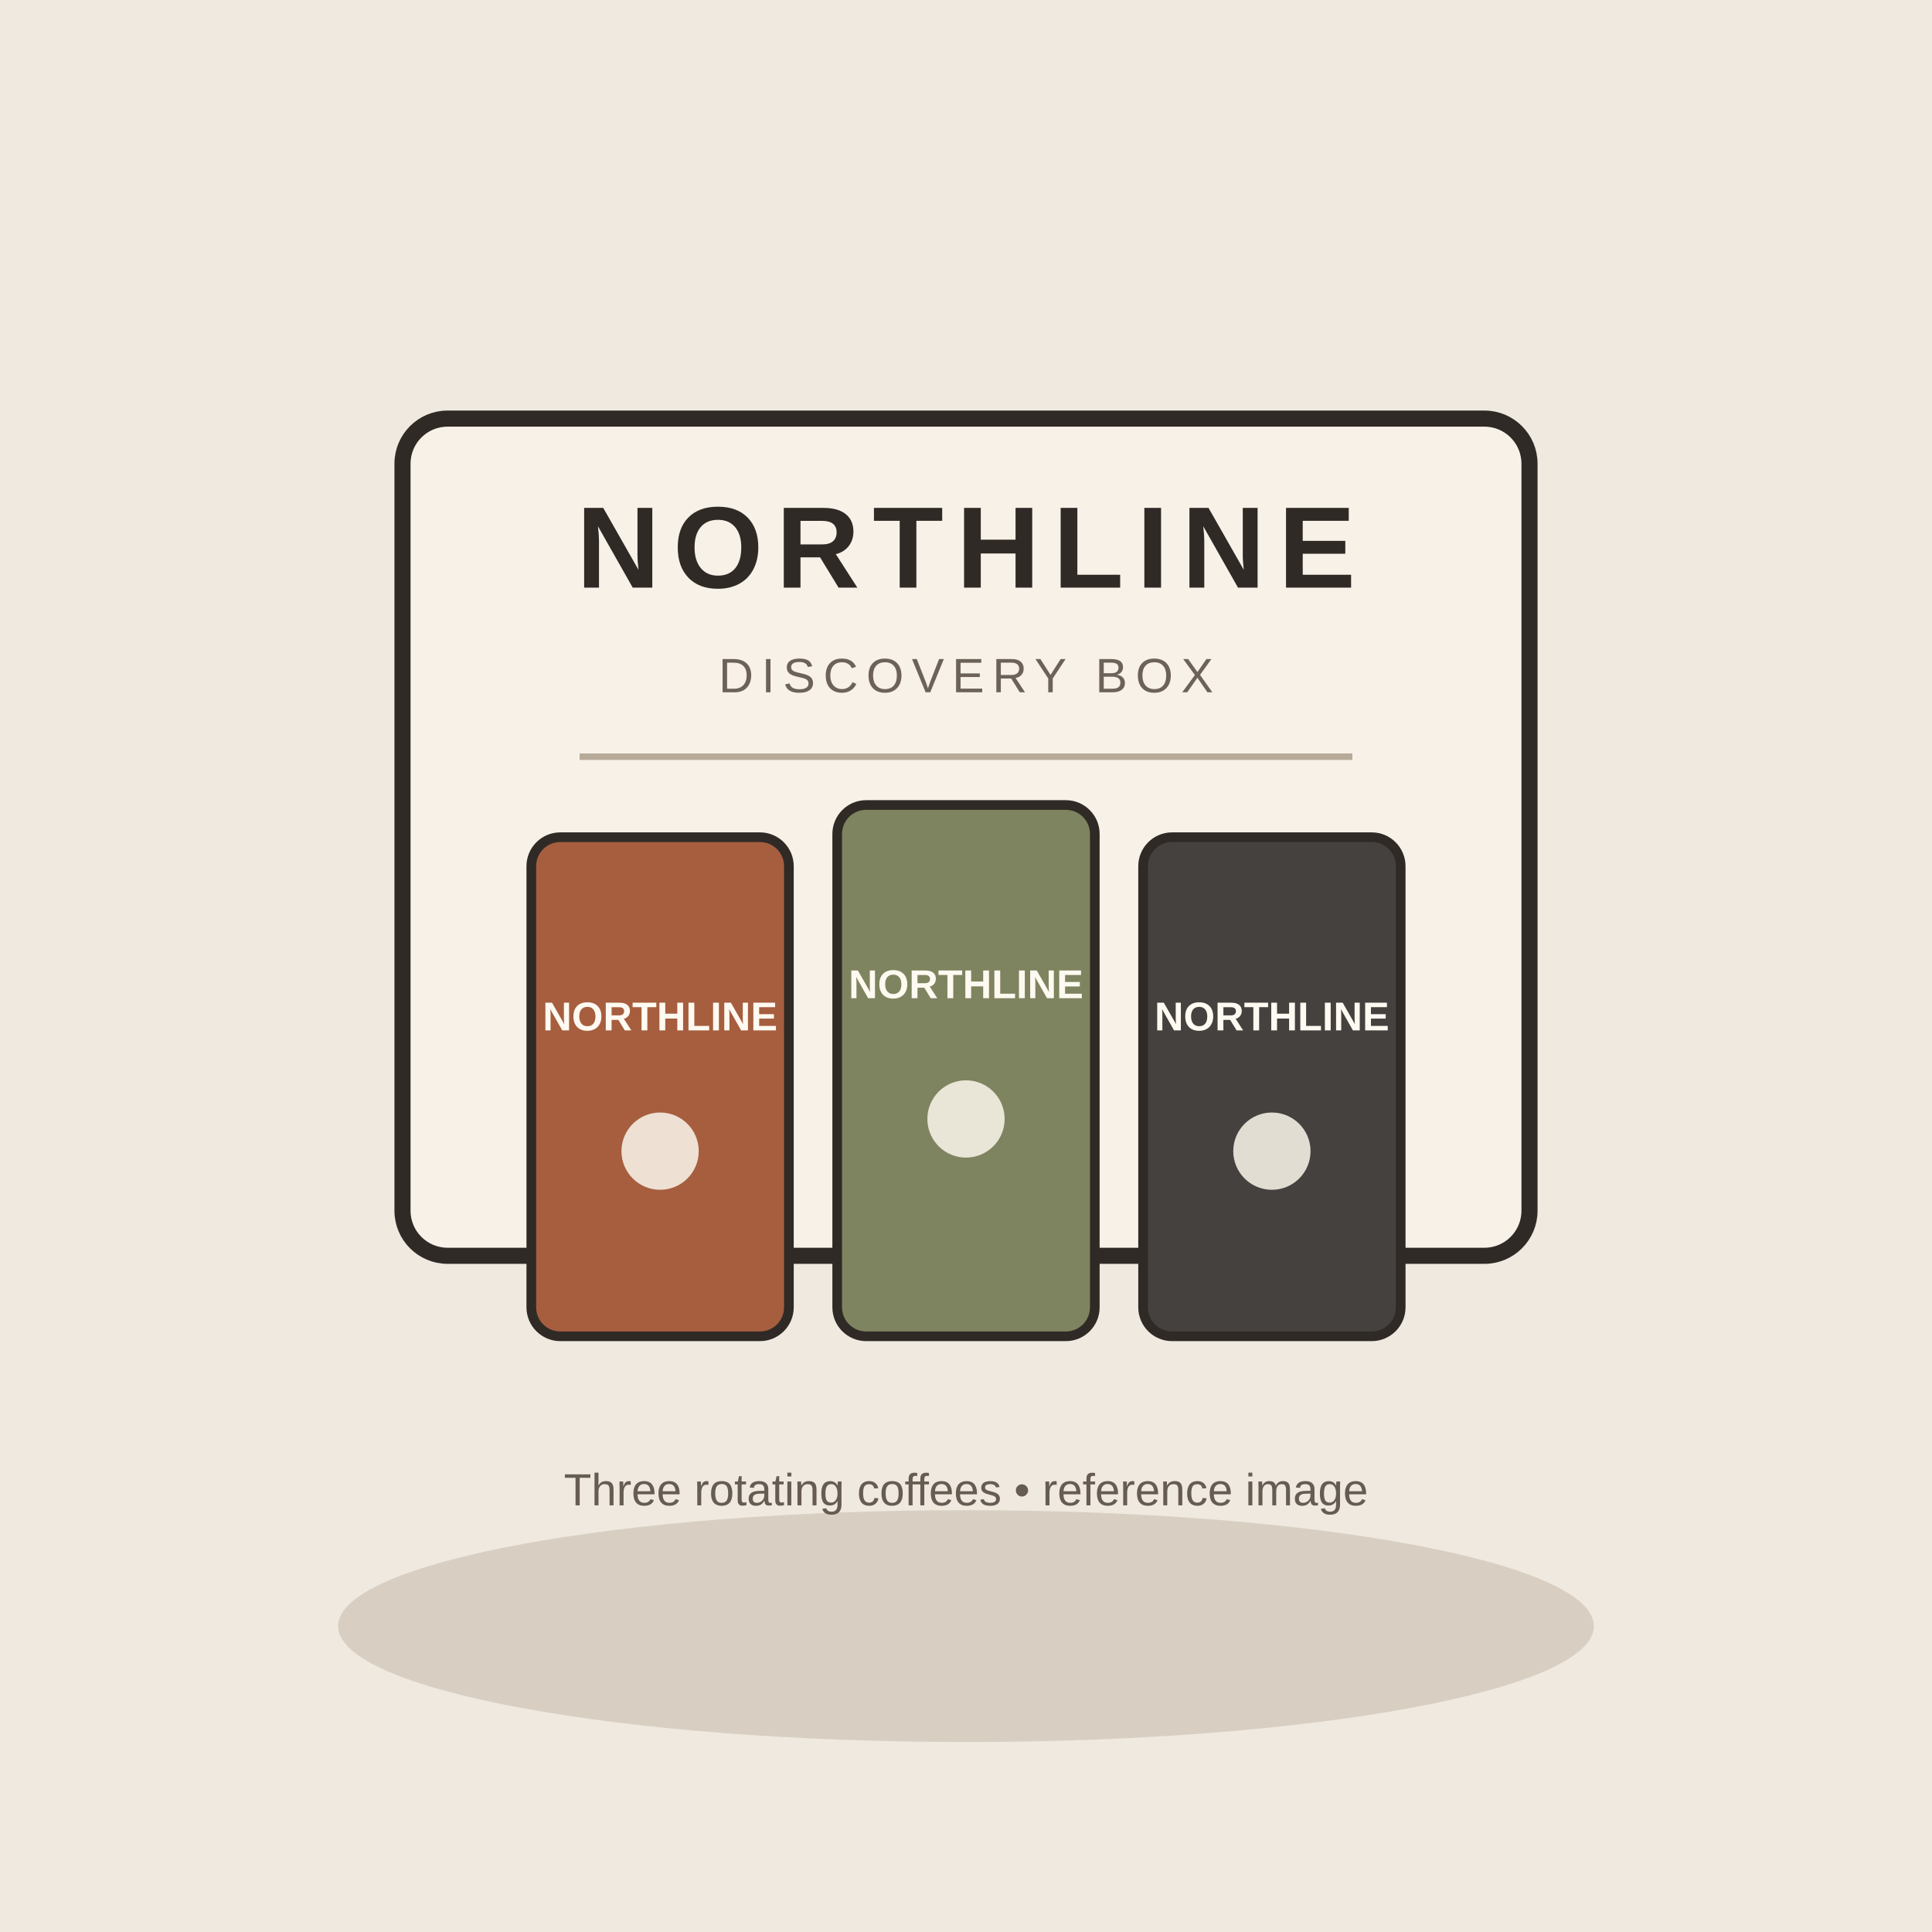
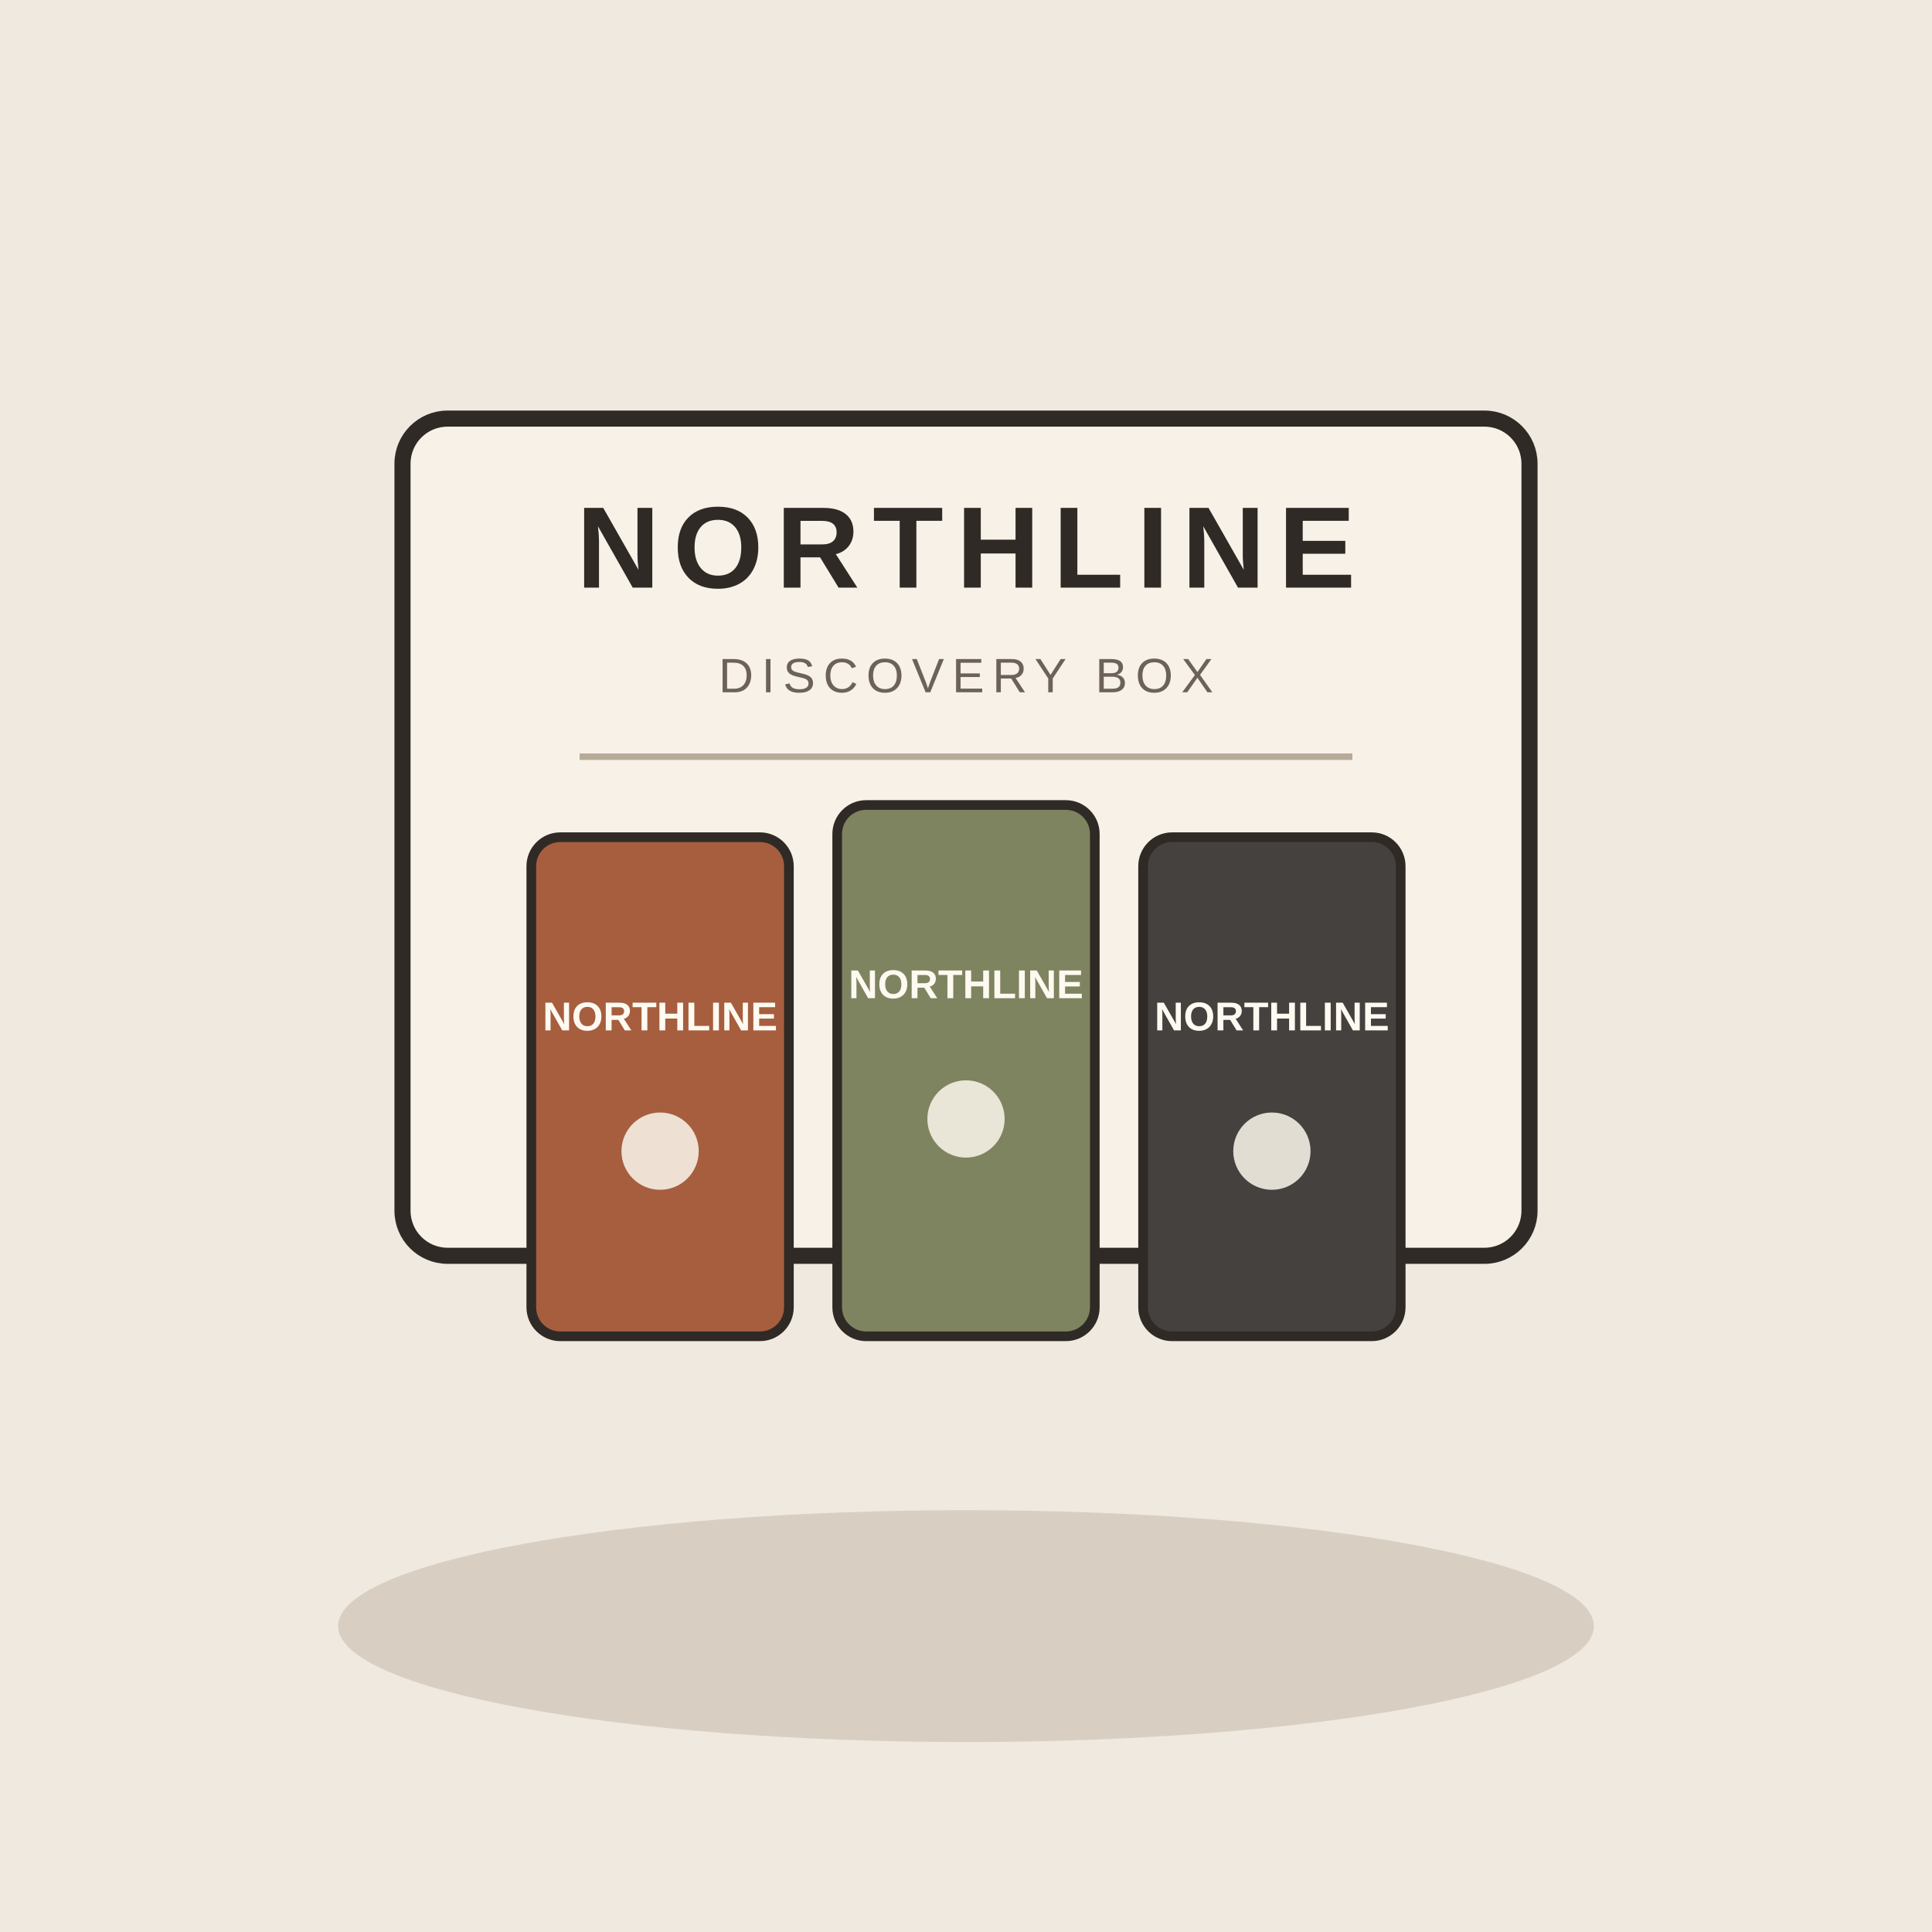
<svg xmlns="http://www.w3.org/2000/svg" width="1200" height="1200" viewBox="0 0 1200 1200" role="img" aria-labelledby="title desc">
  <rect width="1200" height="1200" fill="#efe9df" />
  <ellipse cx="600" cy="1010" rx="390" ry="72" fill="#d8cfc2" />
  <rect x="250" y="260" width="700" height="520" rx="28" fill="#f7f1e7" stroke="#2f2a26" stroke-width="10" />
  <text x="600" y="365" text-anchor="middle" font-family="Arial, Helvetica, sans-serif" font-size="72" font-weight="700" letter-spacing="8" fill="#2f2a26">NORTHLINE</text>
  <text x="600" y="430" text-anchor="middle" font-family="Arial, Helvetica, sans-serif" font-size="30" letter-spacing="5" fill="#6c6258">DISCOVERY BOX</text>
  <line x1="360" y1="470" x2="840" y2="470" stroke="#b8aa98" stroke-width="4" />
  <g>
    <rect x="330" y="520" width="160" height="310" rx="18" fill="#a65e3f" stroke="#2f2a26" stroke-width="6" />
    <rect x="520" y="500" width="160" height="330" rx="18" fill="#7f8460" stroke="#2f2a26" stroke-width="6" />
    <rect x="710" y="520" width="160" height="310" rx="18" fill="#44413f" stroke="#2f2a26" stroke-width="6" />
    <text x="410" y="640" text-anchor="middle" font-family="Arial, Helvetica, sans-serif" font-size="25" font-weight="700" fill="#fffaf1">NORTHLINE</text>
    <text x="600" y="620" text-anchor="middle" font-family="Arial, Helvetica, sans-serif" font-size="25" font-weight="700" fill="#fffaf1">NORTHLINE</text>
    <text x="790" y="640" text-anchor="middle" font-family="Arial, Helvetica, sans-serif" font-size="25" font-weight="700" fill="#fffaf1">NORTHLINE</text>
    <circle cx="410" cy="715" r="24" fill="#f7f1e7" opacity="0.88" />
    <circle cx="600" cy="695" r="24" fill="#f7f1e7" opacity="0.88" />
    <circle cx="790" cy="715" r="24" fill="#f7f1e7" opacity="0.88" />
  </g>
-   <text x="600" y="935" text-anchor="middle" font-family="Arial, Helvetica, sans-serif" font-size="28" fill="#665c52">Three rotating coffees • reference image</text>
</svg>
